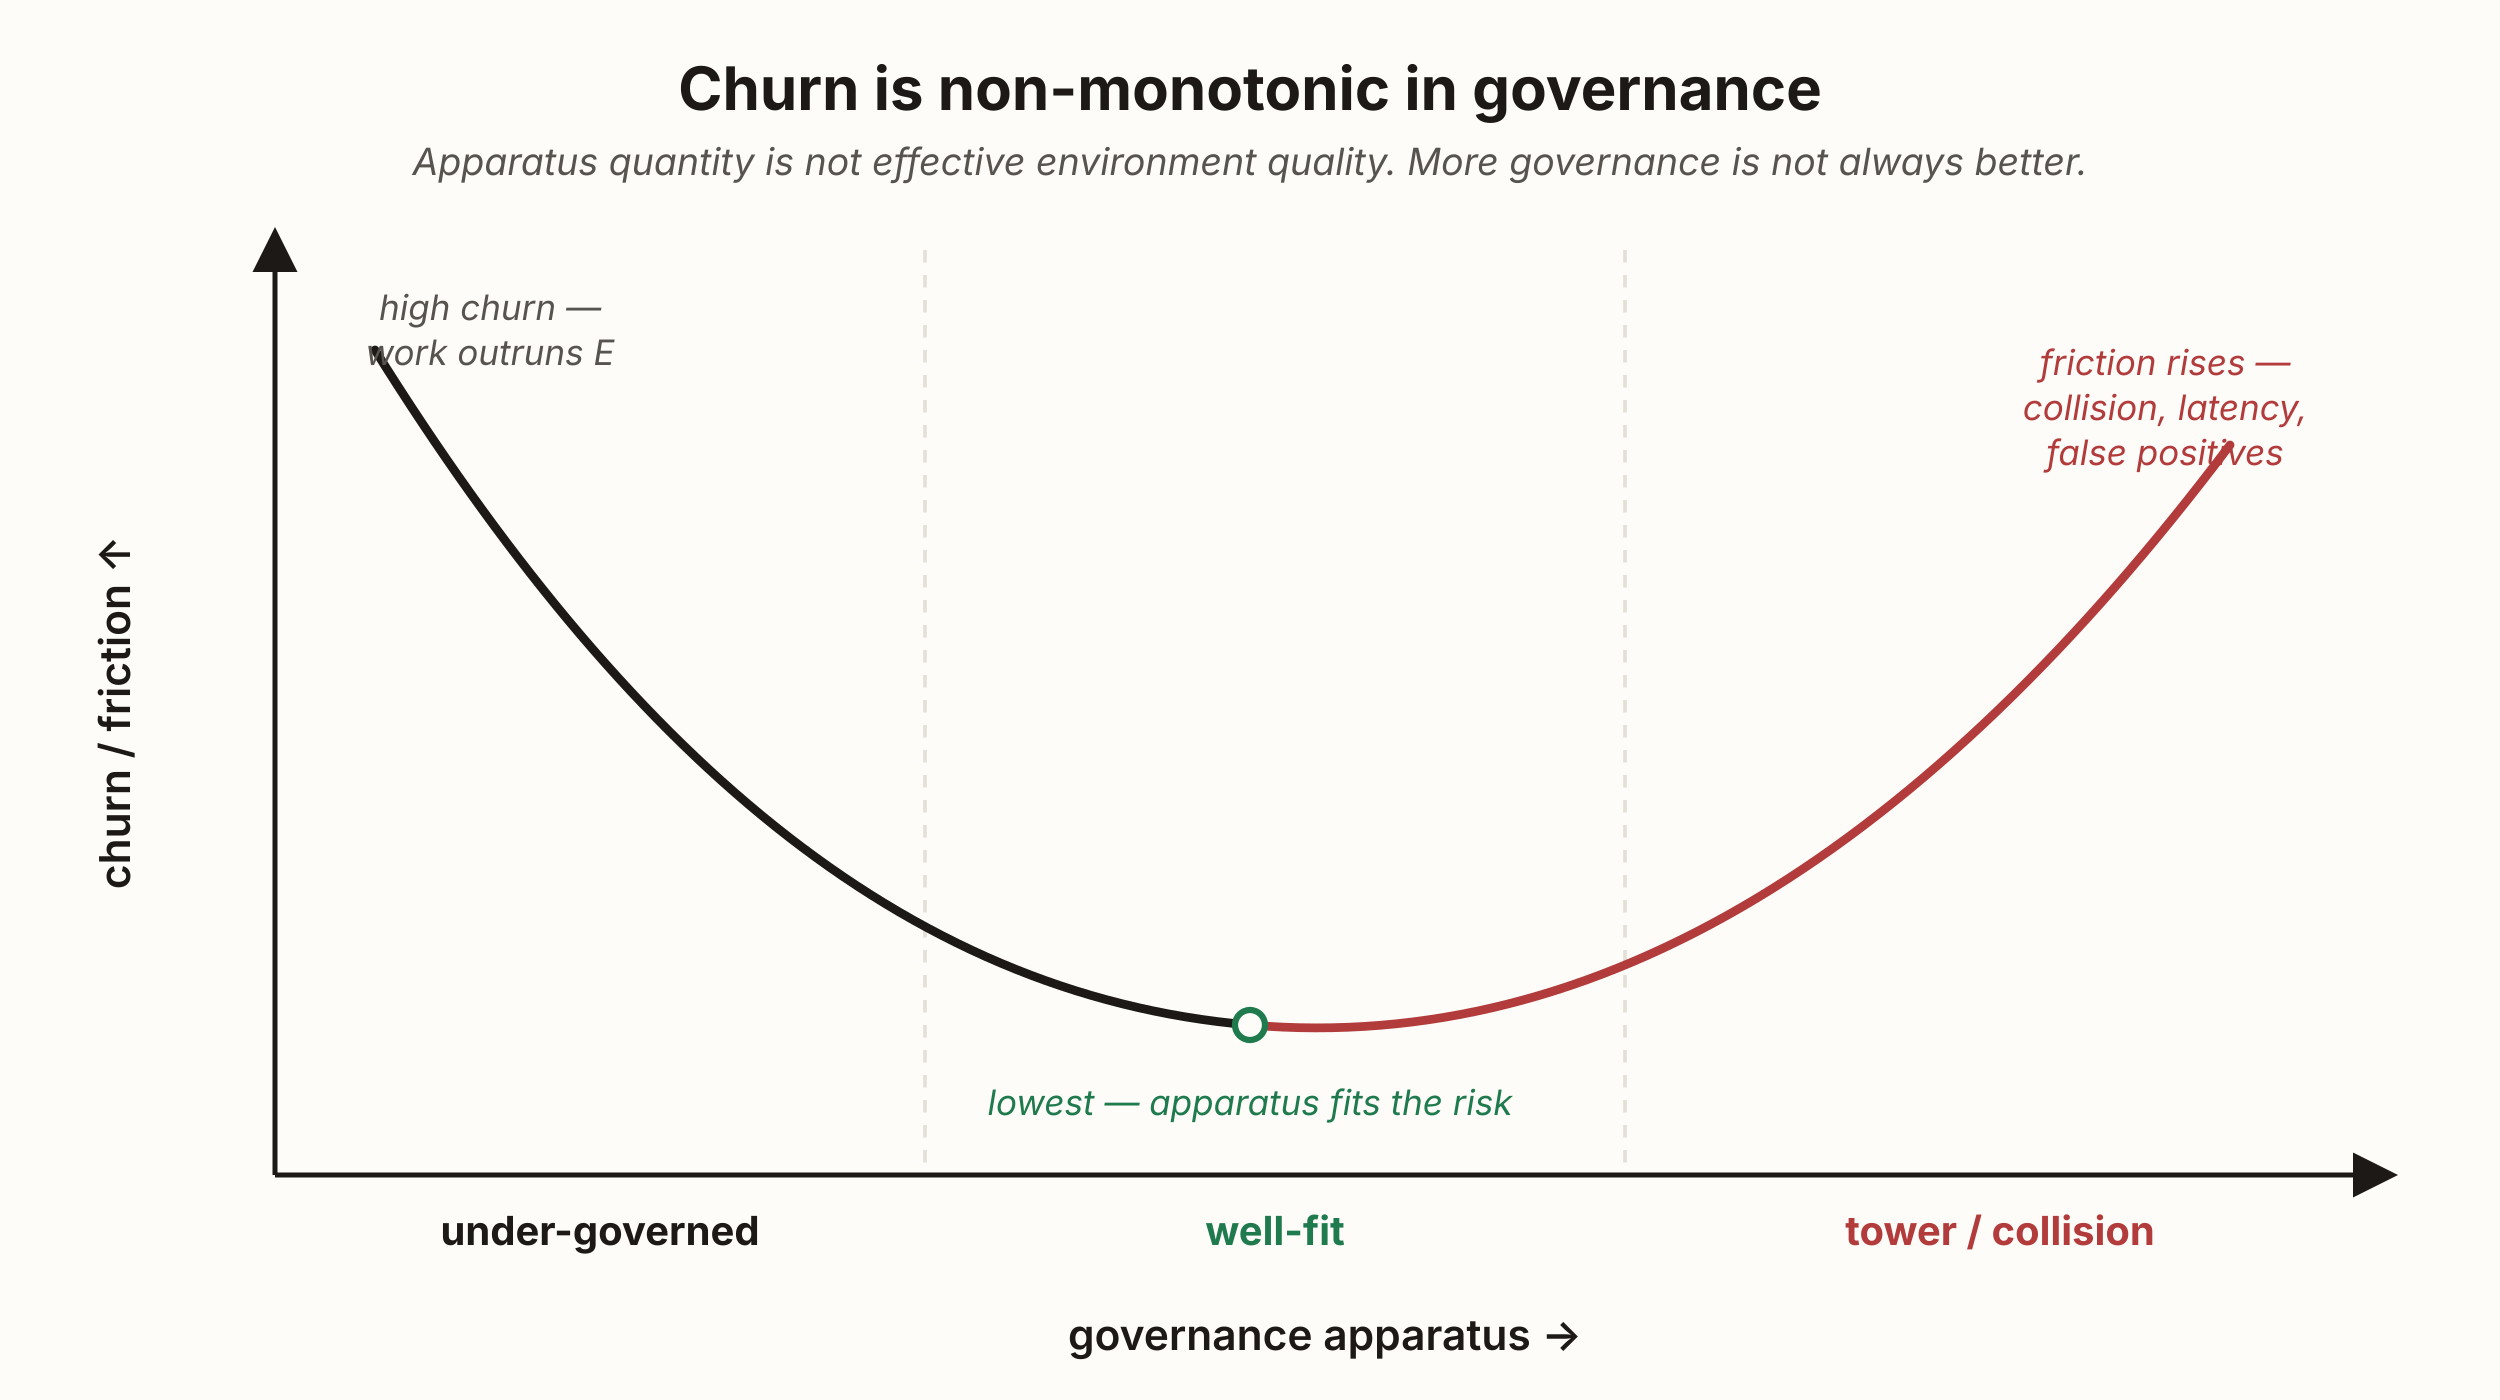
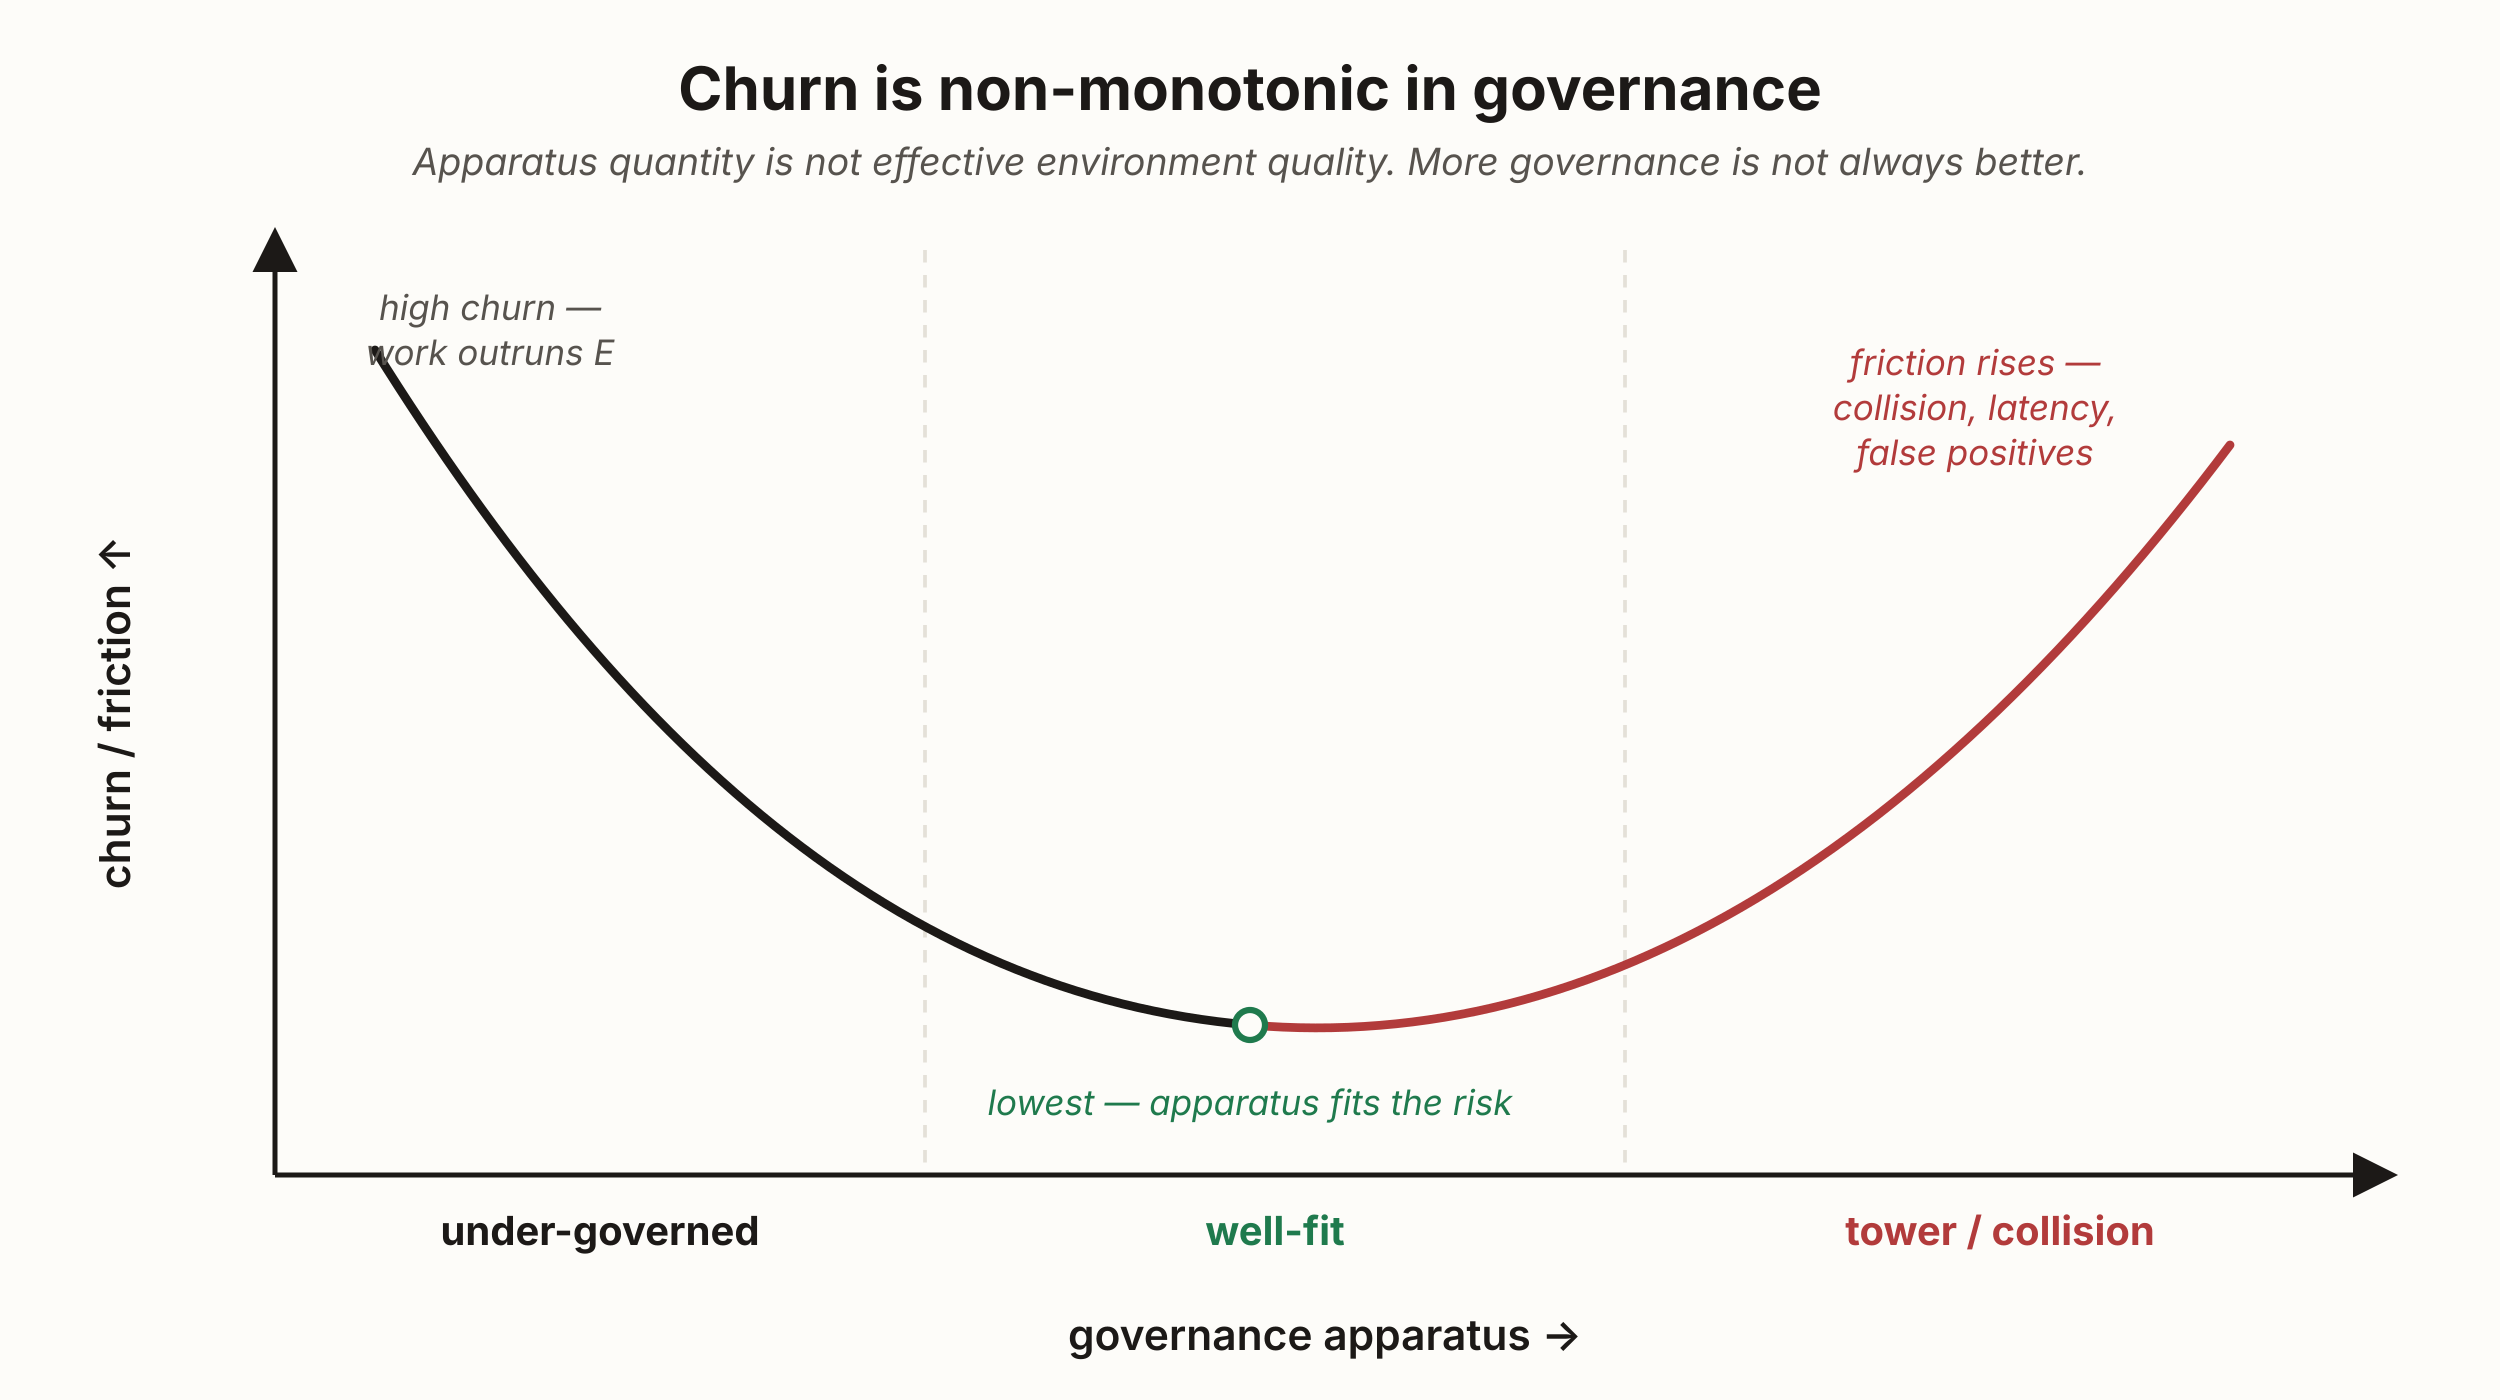
<svg xmlns="http://www.w3.org/2000/svg" id="mageChurn" viewBox="0 0 1000 560" role="img" aria-labelledby="mageChurn-ccTitle mageChurn-ccDesc" font-family="'Source Sans 3', -apple-system, 'Segoe UI', sans-serif">
  <defs>
    <marker id="mageChurn-cc-axis" viewBox="0 0 10 10" refX="6" refY="5" markerWidth="9" markerHeight="9" orient="auto">
      <path d="M0,0 L10,5 L0,10 z" fill="#1c1917" />
    </marker>
  </defs>
  <rect x="0" y="0" width="1000" height="560" fill="#fdfcf9" />
  <text x="500" y="44" text-anchor="middle" font-size="24" font-weight="700" fill="#1c1917">Churn is non-monotonic in governance</text>
  <text x="500" y="70" text-anchor="middle" font-size="15" font-style="italic" fill="#57534e">Apparatus quantity is not effective environment quality. More governance is not always better.</text>
  <line x1="370" y1="100" x2="370" y2="470" stroke="#e4e0d8" stroke-width="1.5" stroke-dasharray="5 5" />
  <line x1="650" y1="100" x2="650" y2="470" stroke="#e4e0d8" stroke-width="1.5" stroke-dasharray="5 5" />
  <line x1="110" y1="470" x2="952" y2="470" stroke="#1c1917" stroke-width="2" marker-end="url(#mageChurn-cc-axis)" />
  <line x1="110" y1="470" x2="110" y2="98" stroke="#1c1917" stroke-width="2" marker-end="url(#mageChurn-cc-axis)" />
  <text x="530" y="540" text-anchor="middle" font-size="17" font-weight="600" fill="#1c1917">governance apparatus →</text>
  <text x="52" y="285" text-anchor="middle" font-size="17" font-weight="600" fill="#1c1917" transform="rotate(-90 52 285)">churn / friction ↑</text>
  <path d="M150,140 C250,300 360,398 500,410" fill="none" stroke="#1c1917" stroke-width="3.5" stroke-linecap="round" />
  <path d="M500,410 C640,422 770,340 892,178" fill="none" stroke="#b23b3b" stroke-width="3.5" stroke-linecap="round" />
  <circle cx="500" cy="410" r="6" fill="#fdfcf9" stroke="#1f7a4d" stroke-width="2.5" />
  <text x="240" y="498" text-anchor="middle" font-size="16" font-weight="700" fill="#1c1917">under-governed</text>
  <text x="510" y="498" text-anchor="middle" font-size="16" font-weight="700" fill="#1f7a4d">well-fit</text>
  <text x="800" y="498" text-anchor="middle" font-size="16" font-weight="700" fill="#b23b3b">tower / collision</text>
  <text x="196" y="128" text-anchor="middle" font-size="14" font-style="italic" fill="#57534e">high churn —</text>
  <text x="196" y="146" text-anchor="middle" font-size="14" font-style="italic" fill="#57534e">work outruns E</text>
  <text x="500" y="446" text-anchor="middle" font-size="14" font-style="italic" fill="#1f7a4d">lowest — apparatus fits the risk</text>
-   <text x="866" y="150" text-anchor="middle" font-size="14" font-style="italic" fill="#b23b3b">friction rises —</text>
-   <text x="866" y="168" text-anchor="middle" font-size="14" font-style="italic" fill="#b23b3b">collision, latency,</text>
-   <text x="866" y="186" text-anchor="middle" font-size="14" font-style="italic" fill="#b23b3b">false positives</text>
+   <text x="790" y="150" text-anchor="middle" font-size="14" font-style="italic" fill="#b23b3b">friction rises —</text>
+   <text x="790" y="168" text-anchor="middle" font-size="14" font-style="italic" fill="#b23b3b">collision, latency,</text>
+   <text x="790" y="186" text-anchor="middle" font-size="14" font-style="italic" fill="#b23b3b">false positives</text>
</svg>
